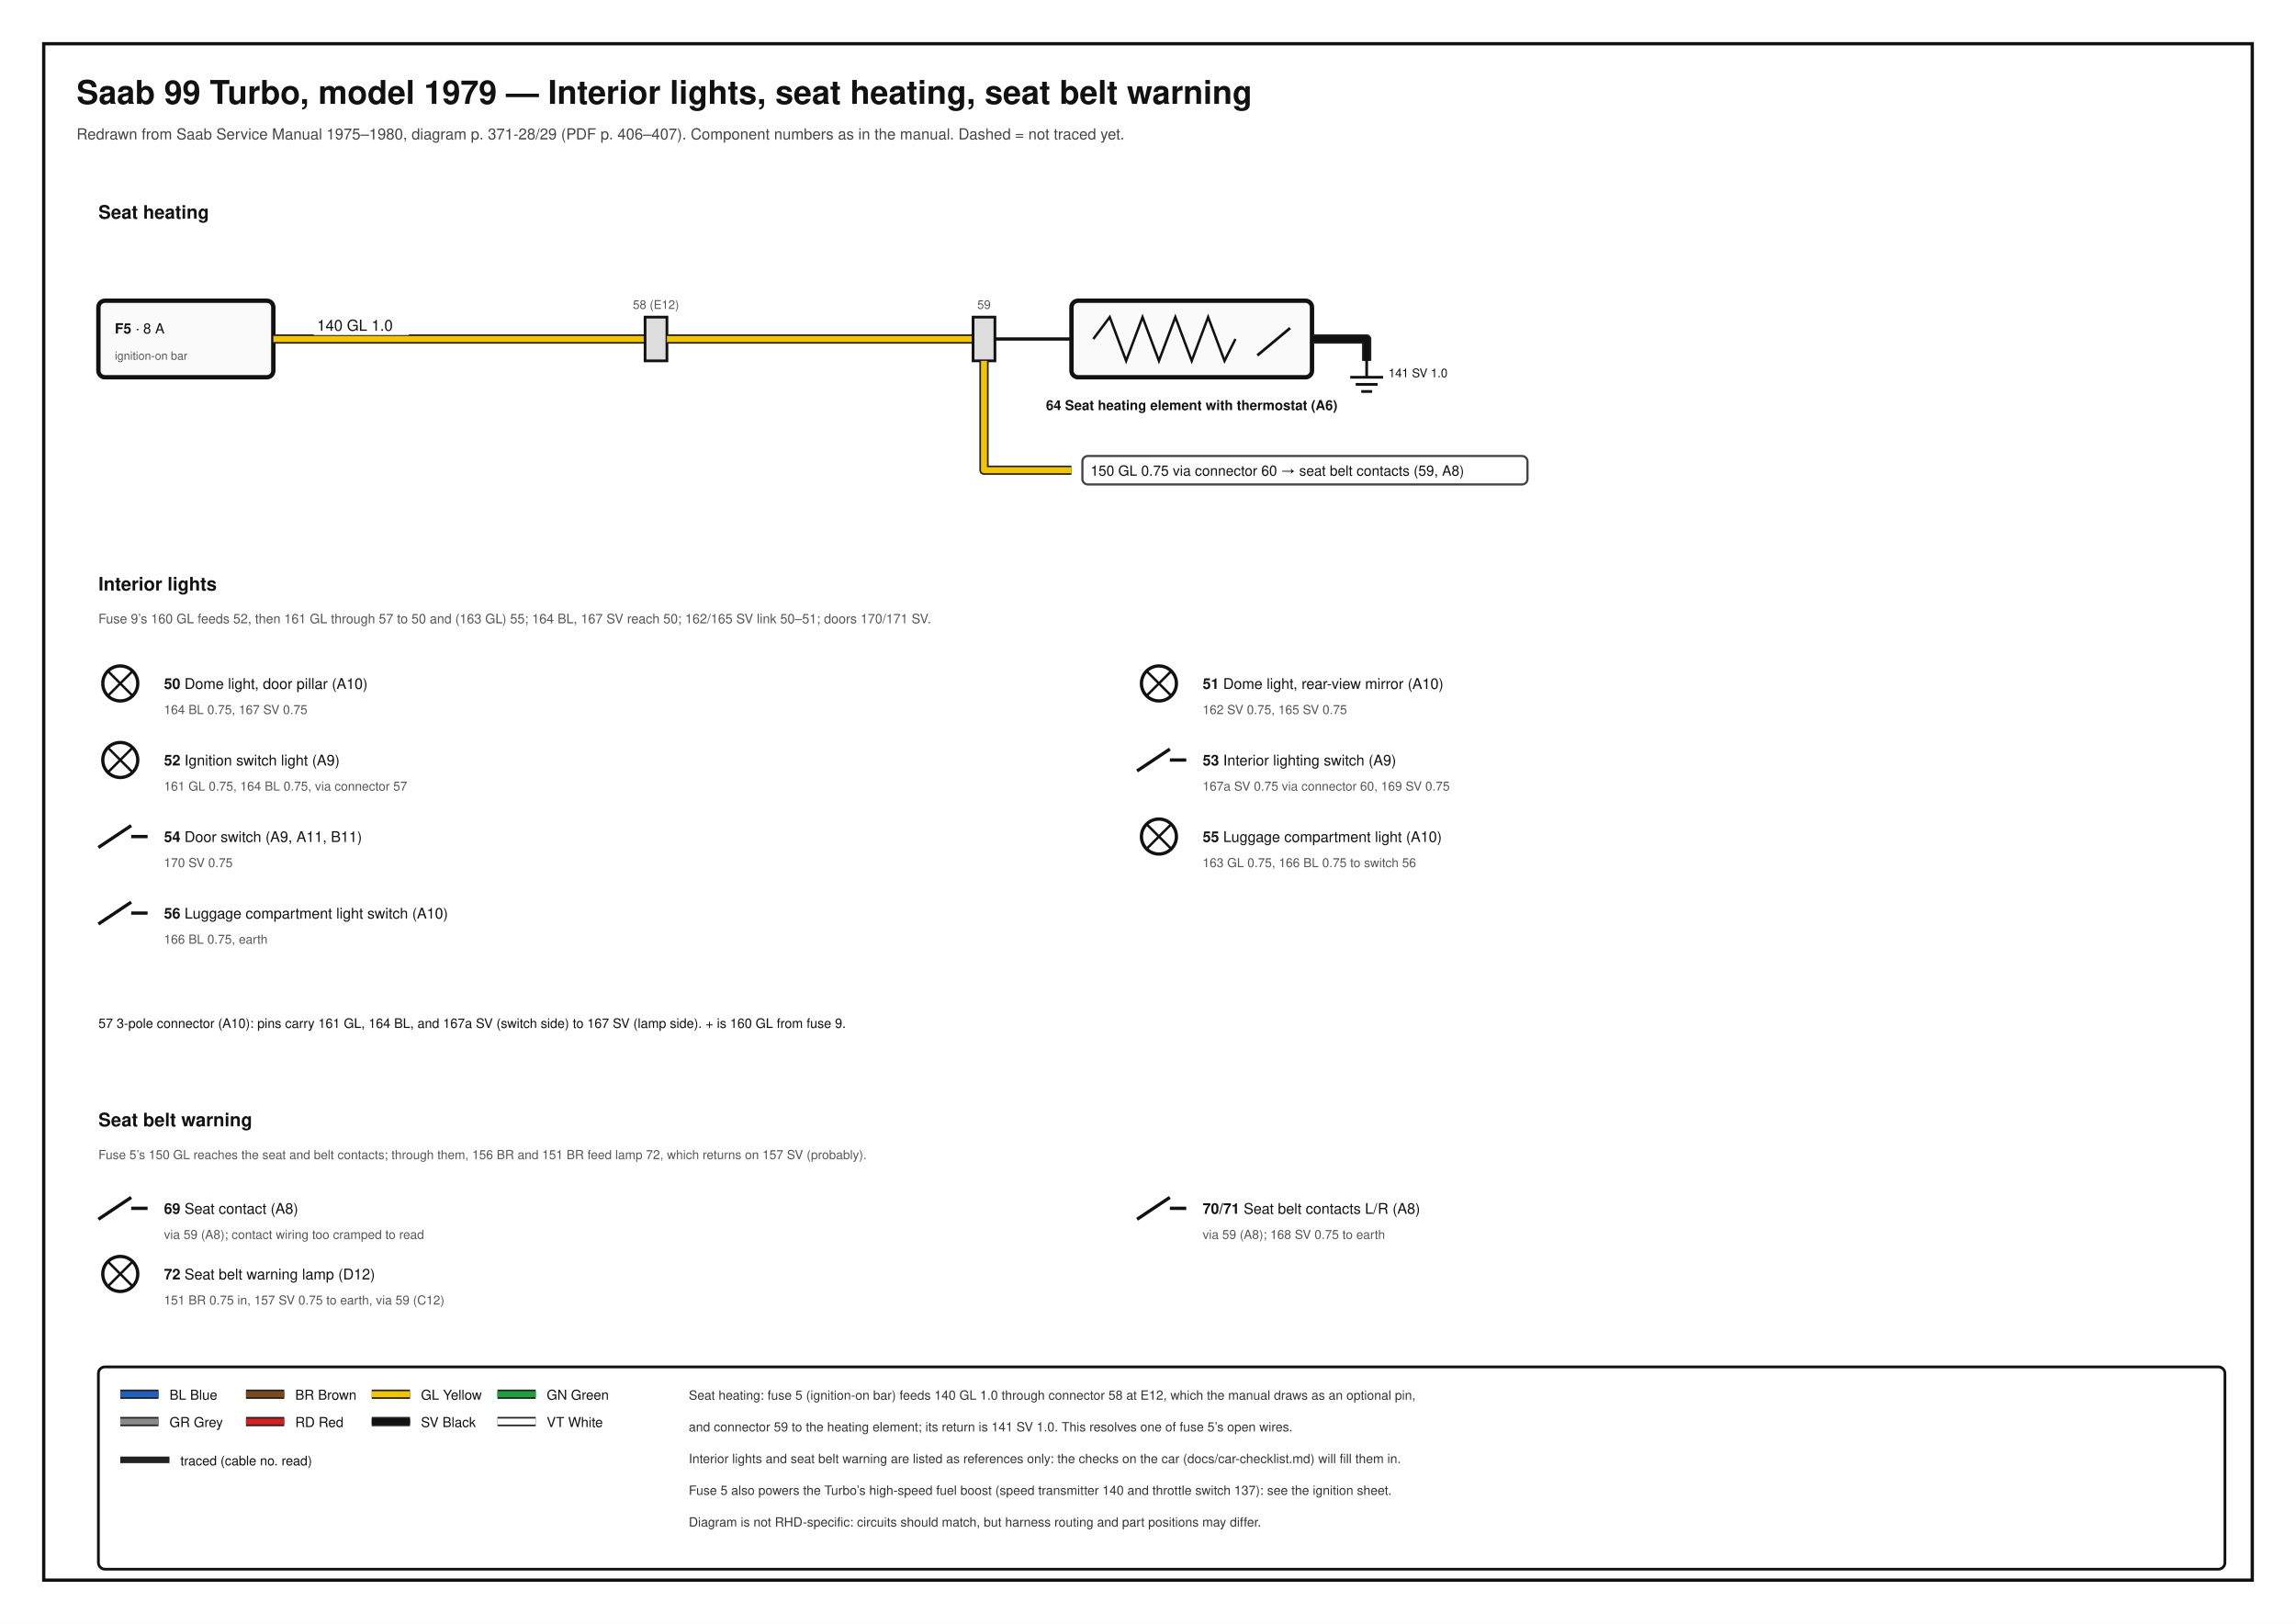
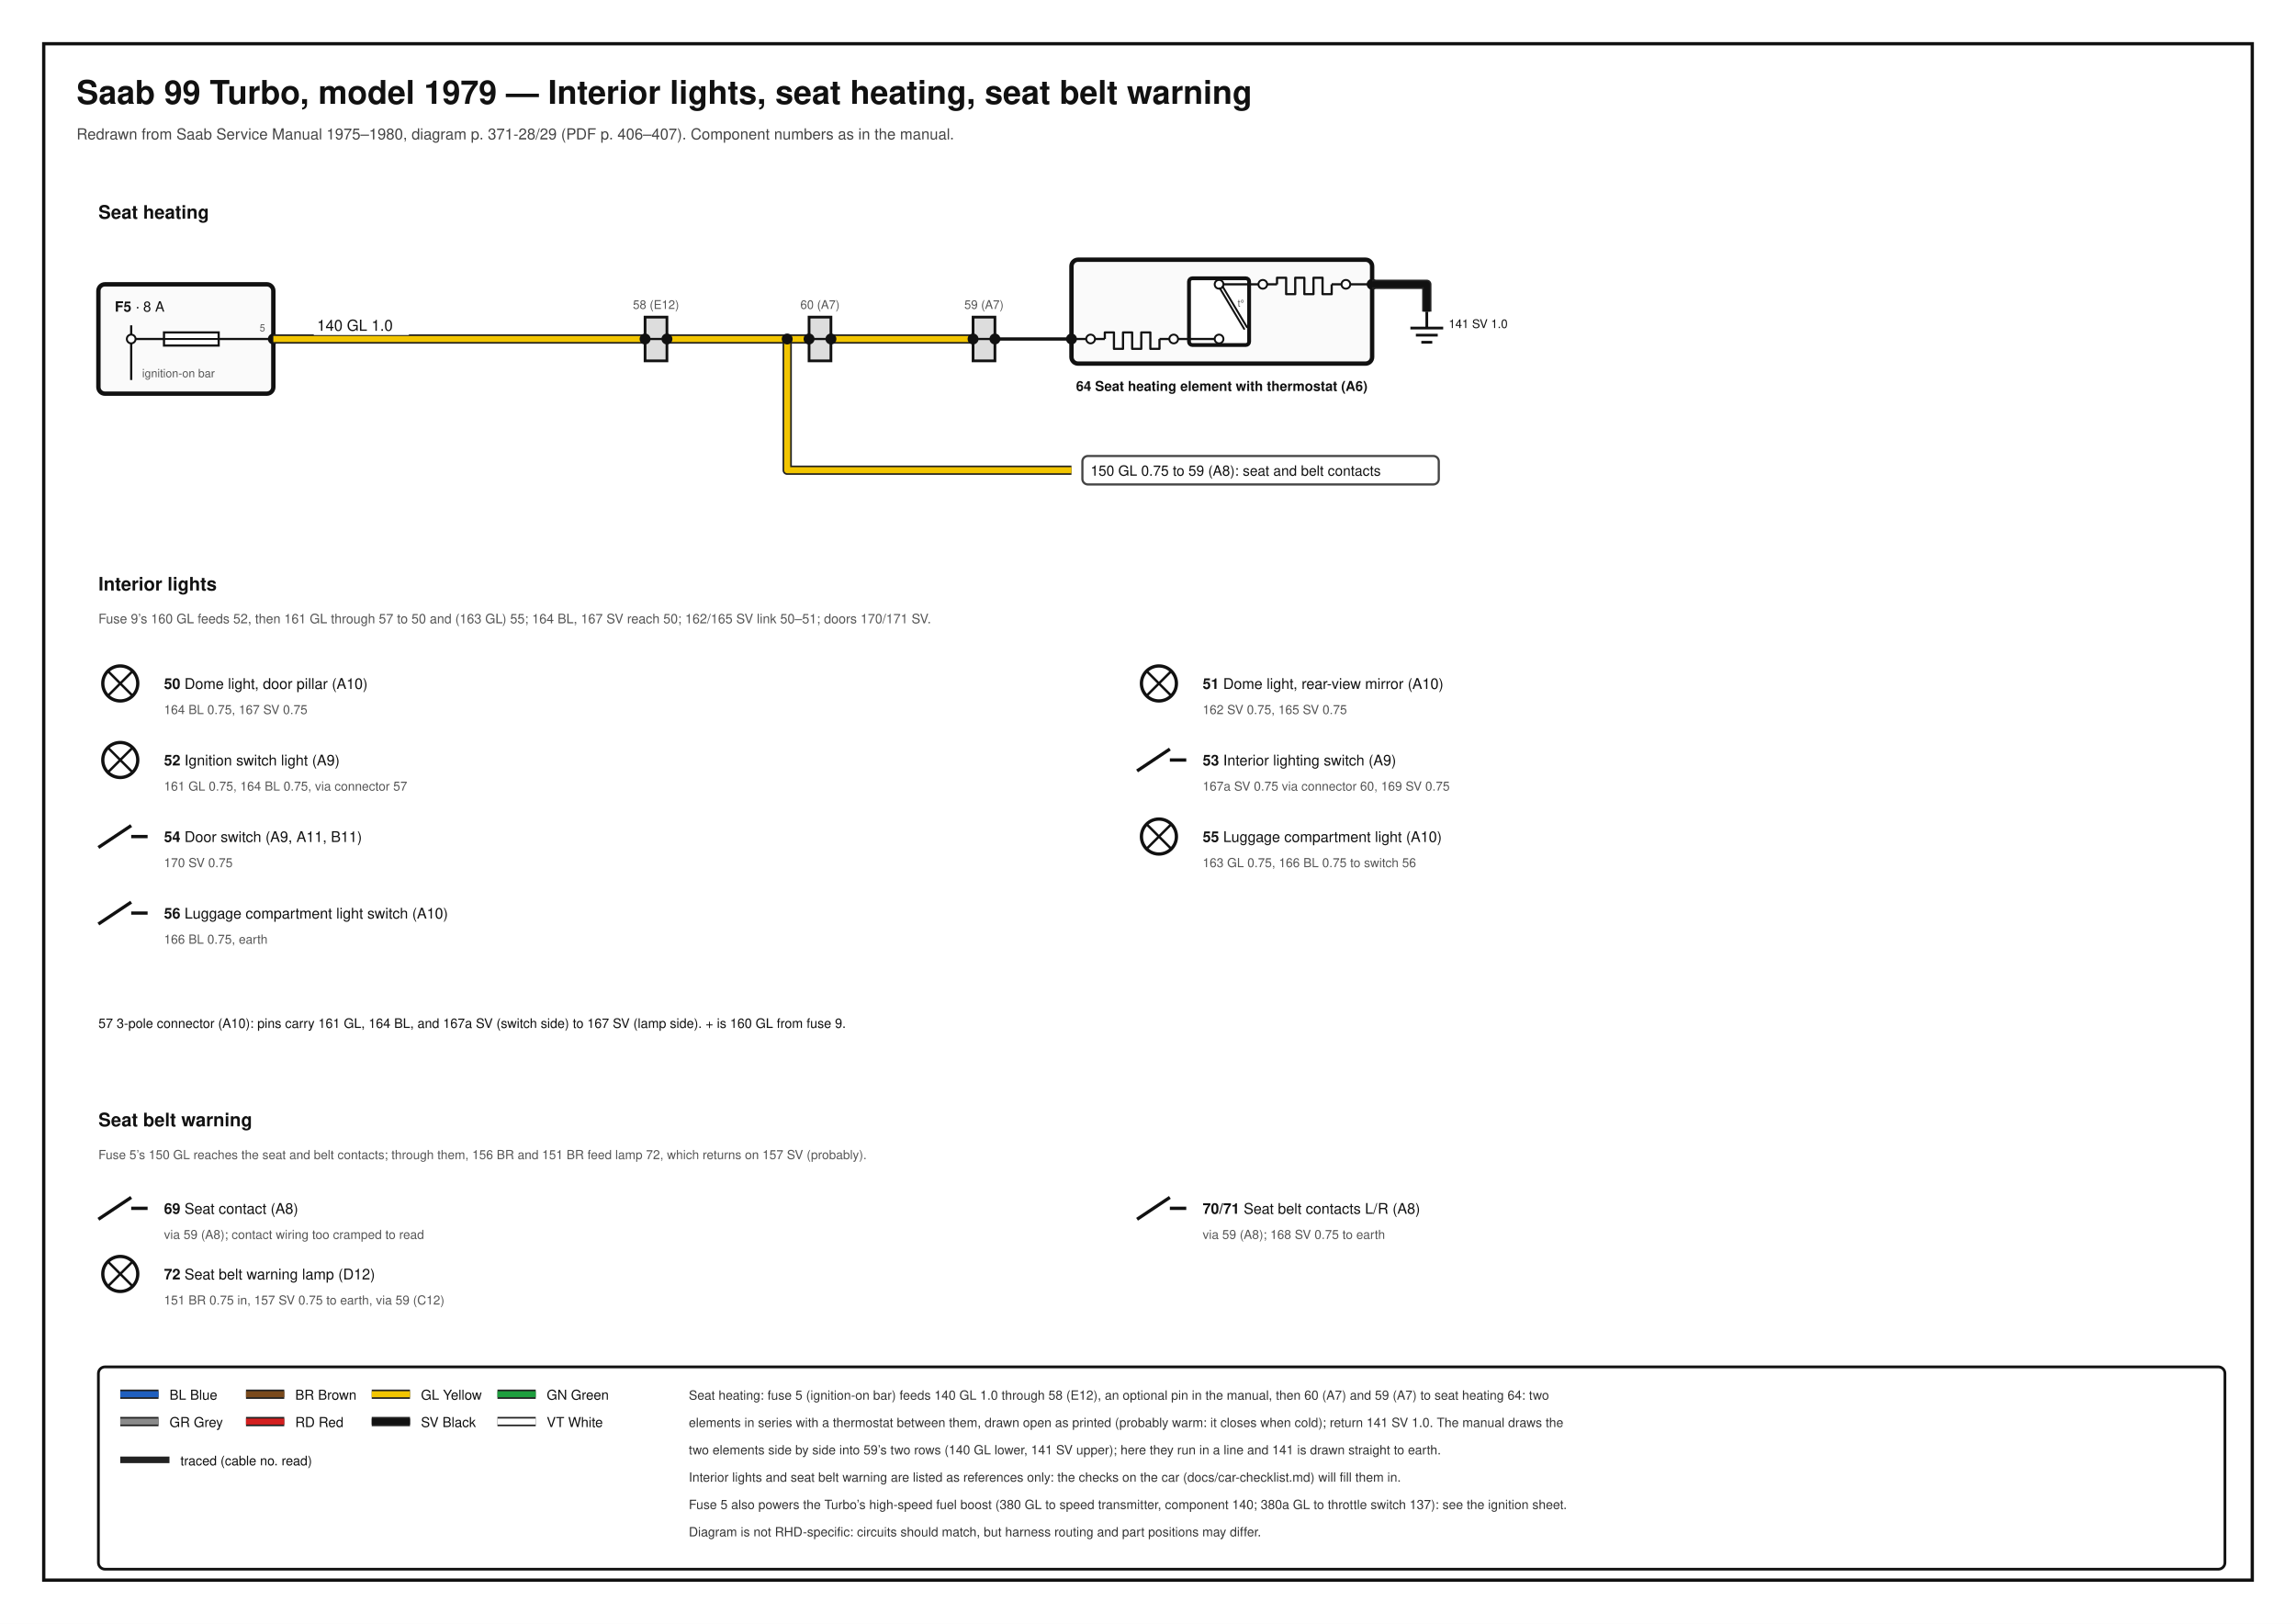
<svg xmlns="http://www.w3.org/2000/svg" width="420mm" height="297mm" viewBox="0 0 420 297" font-family="Helvetica, Arial, sans-serif">
  <rect width="420" height="297" fill="#fff" />
  <rect x="8" y="8" width="404" height="281" fill="none" stroke="#111" stroke-width=".6" />
  <text x="14" y="19" font-size="6" text-anchor="start" font-weight="bold" fill="#111">Saab 99 Turbo, model 1979 — Interior lights, seat heating, seat belt warning</text>
-   <text x="14" y="25.5" font-size="2.8" text-anchor="start" font-weight="normal" fill="#444">Redrawn from Saab Service Manual 1975–1980, diagram p. 371-28/29 (PDF p. 406–407). Component numbers as in the manual. Dashed = not traced yet.</text>
+   <text x="14" y="25.5" font-size="2.8" text-anchor="start" font-weight="normal" fill="#444">Redrawn from Saab Service Manual 1975–1980, diagram p. 371-28/29 (PDF p. 406–407). Component numbers as in the manual.</text>
  <text x="18" y="40" font-size="3.4" text-anchor="start" font-weight="bold" fill="#111">Seat heating</text>
-   <rect x="18" y="55" width="32" height="14" rx="1.2" fill="#fafafa" stroke="#111" stroke-width="0.8" />
-   <text x="21" y="61" font-size="2.6" text-anchor="start" font-weight="normal" fill="#111">
+   <rect x="18" y="52" width="32" height="20" rx="1.2" fill="#fafafa" stroke="#111" stroke-width="0.8" />
+   <text x="21" y="57" font-size="2.6" text-anchor="start" font-weight="normal" fill="#111">
    <tspan font-weight="bold">F5</tspan> · 8 A</text>
-   <text x="21" y="65.8" font-size="2.1" text-anchor="start" font-weight="normal" fill="#555">ignition-on bar</text>
+   <path d="M24,59.5 L24,69.5" fill="none" stroke="#111" stroke-width=".4" />
+   <circle cx="24" cy="62" r=".8" fill="#fff" stroke="#111" stroke-width=".35" />
+   <text x="26" y="69" font-size="2.1" text-anchor="start" font-weight="normal" fill="#555">ignition-on bar</text>
+   <rect x="30" y="60.8" width="10" height="2.4" fill="#fff" stroke="#111" stroke-width=".4" />
+   <path d="M30,62 L40,62" stroke="#111" stroke-width=".35" />
+   <path d="M24.8,62 L30,62" fill="none" stroke="#111" stroke-width=".4" />
+   <path d="M40,62 L50,62" fill="none" stroke="#111" stroke-width=".4" />
+   <circle cx="50" cy="62" r="1.0" fill="#111" />
+   <text x="48.5" y="60.6" font-size="1.8" text-anchor="end" font-weight="normal" fill="#555">5</text>
  <path d="M50,62 L118,62" fill="none" stroke="#222" stroke-width="1.7" stroke-linejoin="round" />
  <path d="M50,62 L118,62" fill="none" stroke="#f2c500" stroke-width="1.1" stroke-linejoin="round" />
  <rect x="57.4" y="57.5" width="17.4" height="3.8" fill="#fff" opacity=".85" />
  <text x="58" y="60.5" font-size="2.8" text-anchor="start" font-weight="normal" fill="#111">140 GL 1.0</text>
+   <path d="M122,62 L148,62" fill="none" stroke="#222" stroke-width="1.7" stroke-linejoin="round" />
+   <path d="M122,62 L148,62" fill="none" stroke="#f2c500" stroke-width="1.1" stroke-linejoin="round" />
+   <path d="M152,62 L178,62" fill="none" stroke="#222" stroke-width="1.7" stroke-linejoin="round" />
+   <path d="M152,62 L178,62" fill="none" stroke="#f2c500" stroke-width="1.1" stroke-linejoin="round" />
  <rect x="118" y="58.0" width="4" height="8" fill="#ddd" stroke="#111" stroke-width=".5" />
+   <path d="M118,62 L122,62" fill="none" stroke="#111" stroke-width=".4" />
+   <circle cx="118" cy="62" r="1.0" fill="#111" />
+   <circle cx="122" cy="62" r="1.0" fill="#111" />
  <text x="120" y="56.5" font-size="2.2" text-anchor="middle" font-weight="normal" fill="#555">58 (E12)</text>
-   <path d="M122,62 L178,62" fill="none" stroke="#222" stroke-width="1.7" stroke-linejoin="round" />
-   <path d="M122,62 L178,62" fill="none" stroke="#f2c500" stroke-width="1.1" stroke-linejoin="round" />
+   <rect x="148" y="58.0" width="4" height="8" fill="#ddd" stroke="#111" stroke-width=".5" />
+   <path d="M148,62 L152,62" fill="none" stroke="#111" stroke-width=".4" />
+   <circle cx="148" cy="62" r="1.0" fill="#111" />
+   <circle cx="152" cy="62" r="1.0" fill="#111" />
+   <text x="150" y="56.5" font-size="2.2" text-anchor="middle" font-weight="normal" fill="#555">60 (A7)</text>
  <rect x="178" y="58.0" width="4" height="8" fill="#ddd" stroke="#111" stroke-width=".5" />
-   <text x="180" y="56.5" font-size="2.2" text-anchor="middle" font-weight="normal" fill="#555">59</text>
+   <path d="M178,62 L182,62" fill="none" stroke="#111" stroke-width=".4" />
+   <circle cx="178" cy="62" r="1.0" fill="#111" />
+   <circle cx="182" cy="62" r="1.0" fill="#111" />
+   <text x="180" y="56.5" font-size="2.2" text-anchor="middle" font-weight="normal" fill="#555">59 (A7)</text>
  <path d="M182,62 H196" stroke="#111" stroke-width=".6" />
-   <rect x="196" y="55" width="44" height="14" rx="1.2" fill="#fafafa" stroke="#111" stroke-width="0.8" />
-   <path d="M200,62 l3,-4 l3,8 l3,-8 l3,8 l3,-8 l3,8 l3,-8 l3,8 l2,-4" fill="none" stroke="#111" stroke-width=".45" />
-   <path d="M230,65 l6,-5" stroke="#111" stroke-width=".5" />
-   <text x="218" y="75" font-size="2.5" text-anchor="middle" font-weight="bold" fill="#111">64 Seat heating element with thermostat (A6)</text>
-   <path d="M240,62 L250,62 L250,66" fill="none" stroke="#222" stroke-width="1.7" stroke-linejoin="round" />
-   <path d="M240,62 L250,62 L250,66" fill="none" stroke="#111111" stroke-width="1.1" stroke-linejoin="round" />
-   <path d="M250,66 v3 M247,69 h6 M248,70.3 h4 M249,71.6 h2" stroke="#111" stroke-width=".5" fill="none" />
-   <text x="254" y="69" font-size="2.2" text-anchor="start" font-weight="normal" fill="#111">141 SV 1.0</text>
-   <path d="M180,66 L180,86 L196,86" fill="none" stroke="#222" stroke-width="1.7" stroke-linejoin="round" />
-   <path d="M180,66 L180,86 L196,86" fill="none" stroke="#f2c500" stroke-width="1.1" stroke-linejoin="round" />
-   <rect x="198" y="83.4" width="81.416" height="5.2" rx="1" fill="#fff" stroke="#444" stroke-width=".4" />
-   <text x="199.5" y="87" font-size="2.6" text-anchor="start" font-weight="normal" fill="#111">150 GL 0.75 via connector 60 → seat belt contacts (59, A8)</text>
+   <rect x="196" y="47.5" width="55" height="19" rx="1.2" fill="#fafafa" stroke="#111" stroke-width="0.8" />
+   <rect x="217.5" y="50.9" width="11" height="12.2" rx=".6" fill="#fff" stroke="#111" stroke-width=".7" />
+   <path d="M196,62 L198.7,62" fill="none" stroke="#111" stroke-width=".4" />
+   <circle cx="199.5" cy="62" r=".8" fill="#fff" stroke="#111" stroke-width=".35" />
+   <path d="M200.3,62 L202.1,62" fill="none" stroke="#111" stroke-width=".4" />
+   <path d="M202.1,62 L202.1,60.8 L203.77,60.8 L203.77,63.8 L205.43,63.8 L205.43,60.8 L207.1,60.8 L207.1,63.8 L208.77,63.8 L208.77,60.8 L210.43,60.8 L210.43,63.8 L212.1,63.8 L212.1,62" fill="none" stroke="#111" stroke-width=".4" stroke-linejoin="round" />
+   <path d="M212.1,62 L213.9,62" fill="none" stroke="#111" stroke-width=".4" />
+   <circle cx="214.7" cy="62" r=".8" fill="#fff" stroke="#111" stroke-width=".35" />
+   <path d="M215.5,62 L222.2,62" fill="none" stroke="#111" stroke-width=".4" />
+   <circle cx="223" cy="62" r=".8" fill="#fff" stroke="#111" stroke-width=".35" />
+   <path d="M223.8,52 L230.2,52" fill="none" stroke="#111" stroke-width=".4" />
+   <circle cx="231" cy="52" r=".8" fill="#fff" stroke="#111" stroke-width=".35" />
+   <path d="M231.8,52 L233.6,52" fill="none" stroke="#111" stroke-width=".4" />
+   <path d="M233.6,52 L233.6,50.8 L235.27,50.8 L235.27,53.8 L236.93,53.8 L236.93,50.8 L238.6,50.8 L238.6,53.8 L240.27,53.8 L240.27,50.8 L241.93,50.8 L241.93,53.8 L243.6,53.8 L243.6,52" fill="none" stroke="#111" stroke-width=".4" stroke-linejoin="round" />
+   <path d="M243.6,52 L245.4,52" fill="none" stroke="#111" stroke-width=".4" />
+   <circle cx="246.2" cy="52" r=".8" fill="#fff" stroke="#111" stroke-width=".35" />
+   <path d="M247,52 L251,52" fill="none" stroke="#111" stroke-width=".4" />
+   <circle cx="223" cy="52" r=".8" fill="#fff" stroke="#111" stroke-width=".35" />
+   <path d="M223.657,52.416 L228.107,59.846 M223.143,52.724 L227.593,60.154" stroke="#111" stroke-width=".35" stroke-linecap="round" />
+   <text x="226.998" y="56.063" font-size="1.8" text-anchor="middle" font-weight="normal" fill="#555">t°</text>
+   <circle cx="196" cy="62" r="1.0" fill="#111" />
+   <circle cx="251" cy="52" r="1.0" fill="#111" />
+   <text x="223.5" y="71.5" font-size="2.5" text-anchor="middle" font-weight="bold" fill="#111">64 Seat heating element with thermostat (A6)</text>
+   <path d="M251,52 L261,52 L261,57" fill="none" stroke="#222" stroke-width="1.7" stroke-linejoin="round" />
+   <path d="M251,52 L261,52 L261,57" fill="none" stroke="#111111" stroke-width="1.1" stroke-linejoin="round" />
+   <path d="M261,57 v3 M258,60 h6 M259,61.3 h4 M260,62.6 h2" stroke="#111" stroke-width=".5" fill="none" />
+   <text x="265" y="60" font-size="2.2" text-anchor="start" font-weight="normal" fill="#111">141 SV 1.0</text>
+   <path d="M144,62 L144,86 L196,86" fill="none" stroke="#222" stroke-width="1.7" stroke-linejoin="round" />
+   <path d="M144,62 L144,86 L196,86" fill="none" stroke="#f2c500" stroke-width="1.1" stroke-linejoin="round" />
+   <circle cx="144" cy="62" r="1.0" fill="#111" />
+   <rect x="198" y="83.4" width="65.192" height="5.2" rx="1" fill="#fff" stroke="#444" stroke-width=".4" />
+   <text x="199.5" y="87" font-size="2.6" text-anchor="start" font-weight="normal" fill="#111">150 GL 0.75 to 59 (A8): seat and belt contacts</text>
  <text x="18" y="108" font-size="3.4" text-anchor="start" font-weight="bold" fill="#111">Interior lights</text>
  <text x="18" y="114" font-size="2.4" text-anchor="start" font-weight="normal" fill="#555">Fuse 9’s 160 GL feeds 52, then 161 GL through 57 to 50 and (163 GL) 55; 164 BL, 167 SV reach 50; 162/165 SV link 50–51; doors 170/171 SV.</text>
  <circle cx="22" cy="125" r="3.2" fill="#fff" stroke="#111" stroke-width=".6" />
  <path d="M19.76,122.76 L24.24,127.24 M19.76,127.24 L24.24,122.76" stroke="#111" stroke-width=".45" />
  <text x="30" y="126" font-size="2.7" text-anchor="start" font-weight="normal" fill="#111">
    <tspan font-weight="bold">50</tspan> Dome light, door pillar (A10)</text>
  <text x="30" y="130.6" font-size="2.3" text-anchor="start" font-weight="normal" fill="#555">164 BL 0.75, 167 SV 0.75</text>
  <circle cx="212" cy="125" r="3.2" fill="#fff" stroke="#111" stroke-width=".6" />
  <path d="M209.76,122.76 L214.24,127.24 M209.76,127.24 L214.24,122.76" stroke="#111" stroke-width=".45" />
  <text x="220" y="126" font-size="2.7" text-anchor="start" font-weight="normal" fill="#111">
    <tspan font-weight="bold">51</tspan> Dome light, rear-view mirror (A10)</text>
  <text x="220" y="130.6" font-size="2.3" text-anchor="start" font-weight="normal" fill="#555">162 SV 0.75, 165 SV 0.75</text>
  <circle cx="22" cy="139" r="3.2" fill="#fff" stroke="#111" stroke-width=".6" />
  <path d="M19.76,136.76 L24.24,141.24 M19.76,141.24 L24.24,136.76" stroke="#111" stroke-width=".45" />
  <text x="30" y="140" font-size="2.7" text-anchor="start" font-weight="normal" fill="#111">
    <tspan font-weight="bold">52</tspan> Ignition switch light (A9)</text>
  <text x="30" y="144.6" font-size="2.3" text-anchor="start" font-weight="normal" fill="#555">161 GL 0.75, 164 BL 0.75, via connector 57</text>
  <path d="M208,141 l6,-4 M214,139 h3" stroke="#111" stroke-width=".6" />
  <text x="220" y="140" font-size="2.7" text-anchor="start" font-weight="normal" fill="#111">
    <tspan font-weight="bold">53</tspan> Interior lighting switch (A9)</text>
  <text x="220" y="144.6" font-size="2.3" text-anchor="start" font-weight="normal" fill="#555">167a SV 0.75 via connector 60, 169 SV 0.75</text>
  <path d="M18,155 l6,-4 M24,153 h3" stroke="#111" stroke-width=".6" />
  <text x="30" y="154" font-size="2.7" text-anchor="start" font-weight="normal" fill="#111">
    <tspan font-weight="bold">54</tspan> Door switch (A9, A11, B11)</text>
  <text x="30" y="158.6" font-size="2.3" text-anchor="start" font-weight="normal" fill="#555">170 SV 0.75</text>
  <circle cx="212" cy="153" r="3.2" fill="#fff" stroke="#111" stroke-width=".6" />
  <path d="M209.76,150.76 L214.24,155.24 M209.76,155.24 L214.24,150.76" stroke="#111" stroke-width=".45" />
  <text x="220" y="154" font-size="2.7" text-anchor="start" font-weight="normal" fill="#111">
    <tspan font-weight="bold">55</tspan> Luggage compartment light (A10)</text>
  <text x="220" y="158.6" font-size="2.3" text-anchor="start" font-weight="normal" fill="#555">163 GL 0.75, 166 BL 0.75 to switch 56</text>
  <path d="M18,169 l6,-4 M24,167 h3" stroke="#111" stroke-width=".6" />
  <text x="30" y="168" font-size="2.7" text-anchor="start" font-weight="normal" fill="#111">
    <tspan font-weight="bold">56</tspan> Luggage compartment light switch (A10)</text>
  <text x="30" y="172.6" font-size="2.3" text-anchor="start" font-weight="normal" fill="#555">166 BL 0.75, earth</text>
  <text x="18" y="188" font-size="2.4" text-anchor="start" font-weight="normal" fill="#111">57 3-pole connector (A10): pins carry 161 GL, 164 BL, and 167a SV (switch side) to 167 SV (lamp side). + is 160 GL from fuse 9.</text>
  <text x="18" y="206" font-size="3.4" text-anchor="start" font-weight="bold" fill="#111">Seat belt warning</text>
  <text x="18" y="212" font-size="2.3" text-anchor="start" font-weight="normal" fill="#555">Fuse 5’s 150 GL reaches the seat and belt contacts; through them, 156 BR and 151 BR feed lamp 72, which returns on 157 SV (probably).</text>
  <path d="M18,223 l6,-4 M24,221 h3" stroke="#111" stroke-width=".6" />
  <text x="30" y="222" font-size="2.7" text-anchor="start" font-weight="normal" fill="#111">
    <tspan font-weight="bold">69</tspan> Seat contact (A8)</text>
  <text x="30" y="226.6" font-size="2.3" text-anchor="start" font-weight="normal" fill="#555">via 59 (A8); contact wiring too cramped to read</text>
  <path d="M208,223 l6,-4 M214,221 h3" stroke="#111" stroke-width=".6" />
  <text x="220" y="222" font-size="2.7" text-anchor="start" font-weight="normal" fill="#111">
    <tspan font-weight="bold">70/71</tspan> Seat belt contacts L/R (A8)</text>
  <text x="220" y="226.6" font-size="2.3" text-anchor="start" font-weight="normal" fill="#555">via 59 (A8); 168 SV 0.75 to earth</text>
  <circle cx="22" cy="233" r="3.2" fill="#fff" stroke="#111" stroke-width=".6" />
  <path d="M19.76,230.76 L24.24,235.24 M19.76,235.24 L24.24,230.76" stroke="#111" stroke-width=".45" />
  <text x="30" y="234" font-size="2.7" text-anchor="start" font-weight="normal" fill="#111">
    <tspan font-weight="bold">72</tspan> Seat belt warning lamp (D12)</text>
  <text x="30" y="238.6" font-size="2.3" text-anchor="start" font-weight="normal" fill="#555">151 BR 0.75 in, 157 SV 0.75 to earth, via 59 (C12)</text>
  <rect x="18" y="250" width="389" height="37" rx="1.2" fill="#fff" stroke="#111" stroke-width="0.5" />
  <path d="M22,255 h7" stroke="#222" stroke-width="1.7" />
  <path d="M22,255 h7" stroke="#1f5fbf" stroke-width="1.1" />
  <text x="31" y="256" font-size="2.5" text-anchor="start" font-weight="normal" fill="#111">BL Blue</text>
  <path d="M45,255 h7" stroke="#222" stroke-width="1.7" />
  <path d="M45,255 h7" stroke="#7a4a1c" stroke-width="1.1" />
  <text x="54" y="256" font-size="2.5" text-anchor="start" font-weight="normal" fill="#111">BR Brown</text>
  <path d="M68,255 h7" stroke="#222" stroke-width="1.7" />
  <path d="M68,255 h7" stroke="#f2c500" stroke-width="1.1" />
  <text x="77" y="256" font-size="2.5" text-anchor="start" font-weight="normal" fill="#111">GL Yellow</text>
  <path d="M91,255 h7" stroke="#222" stroke-width="1.7" />
  <path d="M91,255 h7" stroke="#1e9e3e" stroke-width="1.1" />
  <text x="100" y="256" font-size="2.5" text-anchor="start" font-weight="normal" fill="#111">GN Green</text>
  <path d="M22,260 h7" stroke="#222" stroke-width="1.7" />
  <path d="M22,260 h7" stroke="#8a8a8a" stroke-width="1.1" />
  <text x="31" y="261" font-size="2.5" text-anchor="start" font-weight="normal" fill="#111">GR Grey</text>
  <path d="M45,260 h7" stroke="#222" stroke-width="1.7" />
  <path d="M45,260 h7" stroke="#d42020" stroke-width="1.1" />
  <text x="54" y="261" font-size="2.5" text-anchor="start" font-weight="normal" fill="#111">RD Red</text>
  <path d="M68,260 h7" stroke="#222" stroke-width="1.7" />
  <path d="M68,260 h7" stroke="#111111" stroke-width="1.1" />
  <text x="77" y="261" font-size="2.5" text-anchor="start" font-weight="normal" fill="#111">SV Black</text>
  <path d="M91,260 h7" stroke="#222" stroke-width="1.7" />
  <path d="M91,260 h7" stroke="#ffffff" stroke-width="1.1" />
  <text x="100" y="261" font-size="2.5" text-anchor="start" font-weight="normal" fill="#111">VT White</text>
  <path d="M22,267 h9" stroke="#222" stroke-width="1.2" />
  <text x="33" y="268" font-size="2.4" text-anchor="start" font-weight="normal" fill="#111">traced (cable no. read)</text>
-   <text x="126" y="256.0" font-size="2.35" text-anchor="start" font-weight="normal" fill="#333">Seat heating: fuse 5 (ignition-on bar) feeds 140 GL 1.0 through connector 58 at E12, which the manual draws as an optional pin,</text>
-   <text x="126" y="261.8" font-size="2.35" text-anchor="start" font-weight="normal" fill="#333">and connector 59 to the heating element; its return is 141 SV 1.0. This resolves one of fuse 5’s open wires.</text>
-   <text x="126" y="267.6" font-size="2.35" text-anchor="start" font-weight="normal" fill="#333">Interior lights and seat belt warning are listed as references only: the checks on the car (docs/car-checklist.md) will fill them in.</text>
-   <text x="126" y="273.4" font-size="2.35" text-anchor="start" font-weight="normal" fill="#333">Fuse 5 also powers the Turbo’s high-speed fuel boost (speed transmitter 140 and throttle switch 137): see the ignition sheet.</text>
-   <text x="126" y="279.2" font-size="2.35" text-anchor="start" font-weight="normal" fill="#333">Diagram is not RHD-specific: circuits should match, but harness routing and part positions may differ.</text>
+   <text x="126" y="256" font-size="2.35" text-anchor="start" font-weight="normal" fill="#333">Seat heating: fuse 5 (ignition-on bar) feeds 140 GL 1.0 through 58 (E12), an optional pin in the manual, then 60 (A7) and 59 (A7) to seat heating 64: two</text>
+   <text x="126" y="261" font-size="2.35" text-anchor="start" font-weight="normal" fill="#333">elements in series with a thermostat between them, drawn open as printed (probably warm: it closes when cold); return 141 SV 1.0. The manual draws the</text>
+   <text x="126" y="266" font-size="2.35" text-anchor="start" font-weight="normal" fill="#333">two elements side by side into 59’s two rows (140 GL lower, 141 SV upper); here they run in a line and 141 is drawn straight to earth.</text>
+   <text x="126" y="271" font-size="2.35" text-anchor="start" font-weight="normal" fill="#333">Interior lights and seat belt warning are listed as references only: the checks on the car (docs/car-checklist.md) will fill them in.</text>
+   <text x="126" y="276" font-size="2.35" text-anchor="start" font-weight="normal" fill="#333">Fuse 5 also powers the Turbo’s high-speed fuel boost (380 GL to speed transmitter, component 140; 380a GL to throttle switch 137): see the ignition sheet.</text>
+   <text x="126" y="281" font-size="2.35" text-anchor="start" font-weight="normal" fill="#333">Diagram is not RHD-specific: circuits should match, but harness routing and part positions may differ.</text>
</svg>
